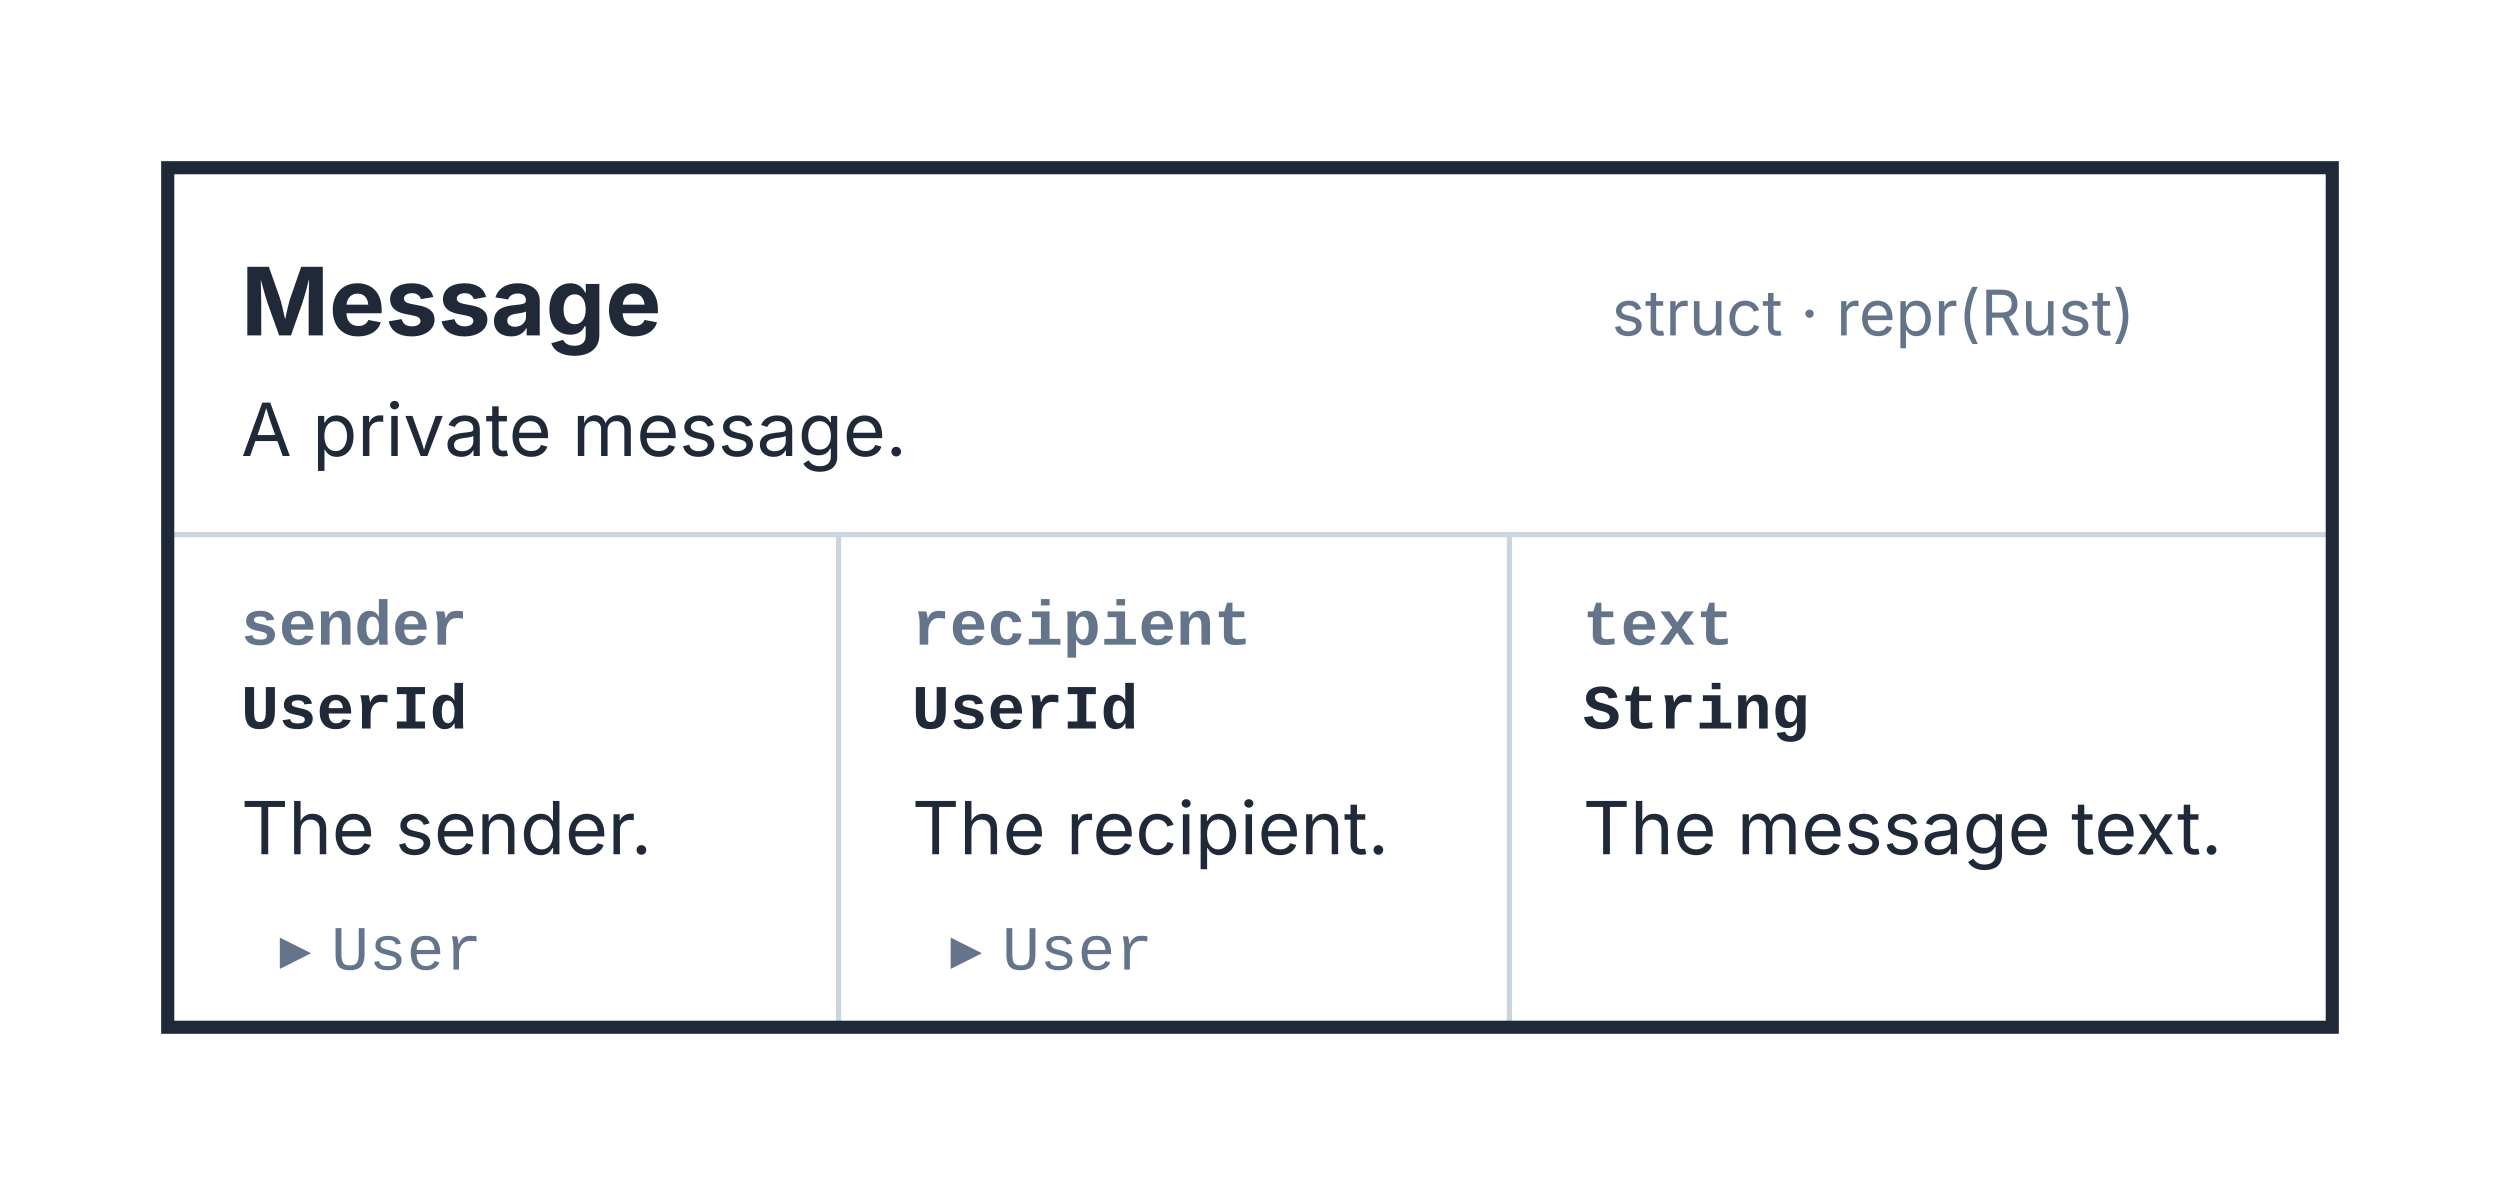
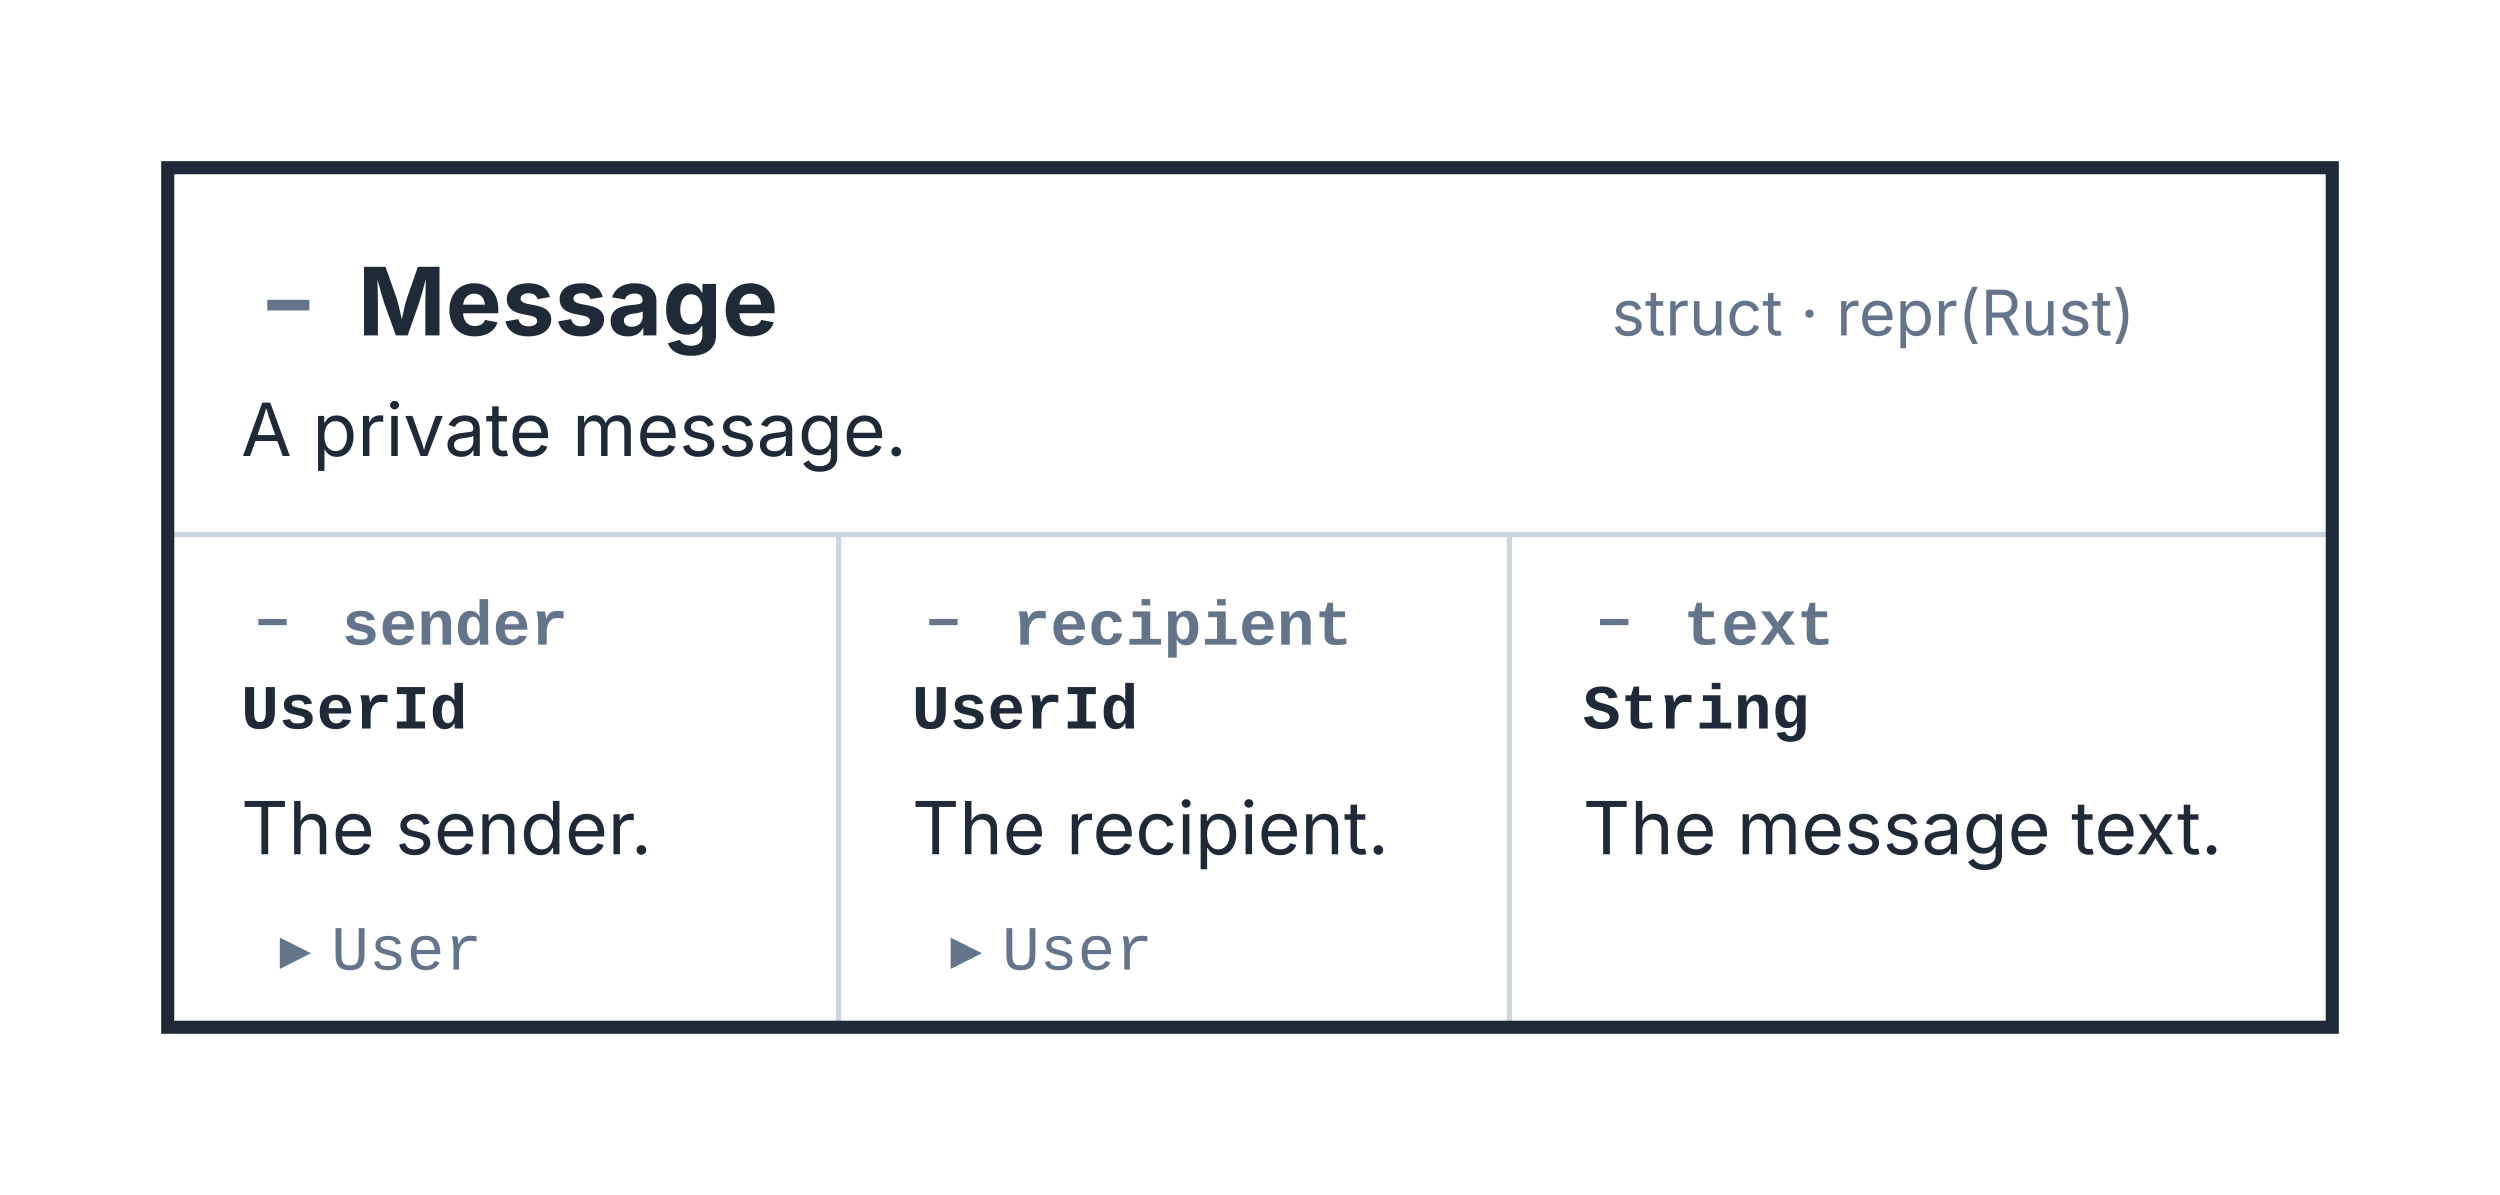
<svg xmlns="http://www.w3.org/2000/svg" width="477" height="228" viewBox="0 0 477 228" role="img" aria-labelledby="kaalang-title" aria-describedby="kaalang-description">
  <defs>
    <style>
      svg { color: #1f2937; font-family: Inter, ui-sans-serif, system-ui, -apple-system, BlinkMacSystemFont, "Segoe UI", sans-serif; text-rendering: optimizeLegibility; }
      .card-shape { fill: #ffffff; }
      .card-groove { fill: #f8fafc; }
      .card-outline { fill: none; stroke: currentColor; stroke-width: 1.75; }
      .focus .card-outline { stroke-width: 2.5; }
      .card-rules { fill: none; stroke: #cbd5e1; stroke-width: 1; }
      .type-name, .description, .field-type, .variant-name { fill: currentColor; }
      .type-kind, .field-name, .target { fill: #64748b; font-size: 12px; }
      .type-name { font-size: 18px; font-weight: 700; }
      .description, .variant-name { font-size: 14px; }
      .field-type { font-size: 12px; }
      .field-name, .field-type, .variant-name { font-family: ui-monospace, SFMono-Regular, Menlo, Monaco, Consolas, "Liberation Mono", monospace; font-weight: 600; }
      .target .md-code { font-family: ui-monospace, SFMono-Regular, Menlo, Monaco, Consolas, "Liberation Mono", monospace; font-weight: 400; }
      .relationship { fill: none; stroke: currentColor; stroke-width: 1.75; stroke-linejoin: round; }
      .relationship-source { fill: currentColor; }
      .port { fill: #ffffff; stroke: currentColor; stroke-width: 1.75; }
+       .md-badge { fill: #64748b; stroke: none; font-size: 0.9em; font-weight: 700; }
    </style>
    <marker id="relationship-arrow" markerWidth="10" markerHeight="10" refX="9" refY="5" orient="auto" markerUnits="userSpaceOnUse">
      <path d="M 0 0 L 10 5 L 0 10 Z" fill="currentColor" />
    </marker>
  </defs>
  <rect width="100%" height="100%" fill="#ffffff" />
  <g class="cards">
    <g class="card focus">
      <rect class="card-shape" x="32" y="32" width="413" height="164" />
      <path class="card-rules" d="M 32 102 L 445 102 M 160 102 L 160 196 M 288 102 L 288 196" />
      <rect class="card-outline" x="32" y="32" width="413" height="164" />
-       <text class="type-name" y="64" xml:space="preserve">
-         <tspan x="46" dy="0">Message</tspan>
-       </text>
+       <g class="type-name">
+         <text class="md-badge" x="55" y="62.92" text-anchor="middle">−</text>
+         <text x="64" y="64" text-anchor="start" xml:space="preserve"> Message</text>
+       </g>
      <text class="type-kind" text-anchor="end" y="64" xml:space="preserve">
        <tspan x="431" dy="0">struct · repr(Rust)</tspan>
      </text>
      <text class="description" y="87" xml:space="preserve">
        <tspan x="46" dy="0">A private message.</tspan>
      </text>
-       <text class="field-name" y="123" xml:space="preserve">
-         <tspan x="46" dy="0">sender</tspan>
-       </text>
+       <g class="field-name">
+         <text class="md-badge" x="52" y="122.28" text-anchor="middle">−</text>
+         <text x="58" y="123" text-anchor="start" xml:space="preserve"> sender</text>
+       </g>
      <text class="field-type" y="139" xml:space="preserve">
        <tspan x="46" dy="0">UserId</tspan>
      </text>
      <text class="description" y="163" xml:space="preserve">
        <tspan x="46" dy="0">The sender.</tspan>
      </text>
      <text class="target" text-anchor="end" y="185" xml:space="preserve">
        <tspan x="146" dy="0">▸ <tspan class="md-code">User</tspan>
        </tspan>
      </text>
-       <text class="field-name" y="123" xml:space="preserve">
-         <tspan x="174" dy="0">recipient</tspan>
-       </text>
+       <g class="field-name">
+         <text class="md-badge" x="180" y="122.28" text-anchor="middle">−</text>
+         <text x="186" y="123" text-anchor="start" xml:space="preserve"> recipient</text>
+       </g>
      <text class="field-type" y="139" xml:space="preserve">
        <tspan x="174" dy="0">UserId</tspan>
      </text>
      <text class="description" y="163" xml:space="preserve">
        <tspan x="174" dy="0">The recipient.</tspan>
      </text>
      <text class="target" text-anchor="end" y="185" xml:space="preserve">
        <tspan x="274" dy="0">▸ <tspan class="md-code">User</tspan>
        </tspan>
      </text>
-       <text class="field-name" y="123" xml:space="preserve">
-         <tspan x="302" dy="0">text</tspan>
-       </text>
+       <g class="field-name">
+         <text class="md-badge" x="308" y="122.28" text-anchor="middle">−</text>
+         <text x="314" y="123" text-anchor="start" xml:space="preserve"> text</text>
+       </g>
      <text class="field-type" y="139" xml:space="preserve">
        <tspan x="302" dy="0">String</tspan>
      </text>
      <text class="description" y="163" xml:space="preserve">
        <tspan x="302" dy="0">The message text.</tspan>
      </text>
    </g>
  </g>
  <g class="relationships">
  </g>
</svg>
